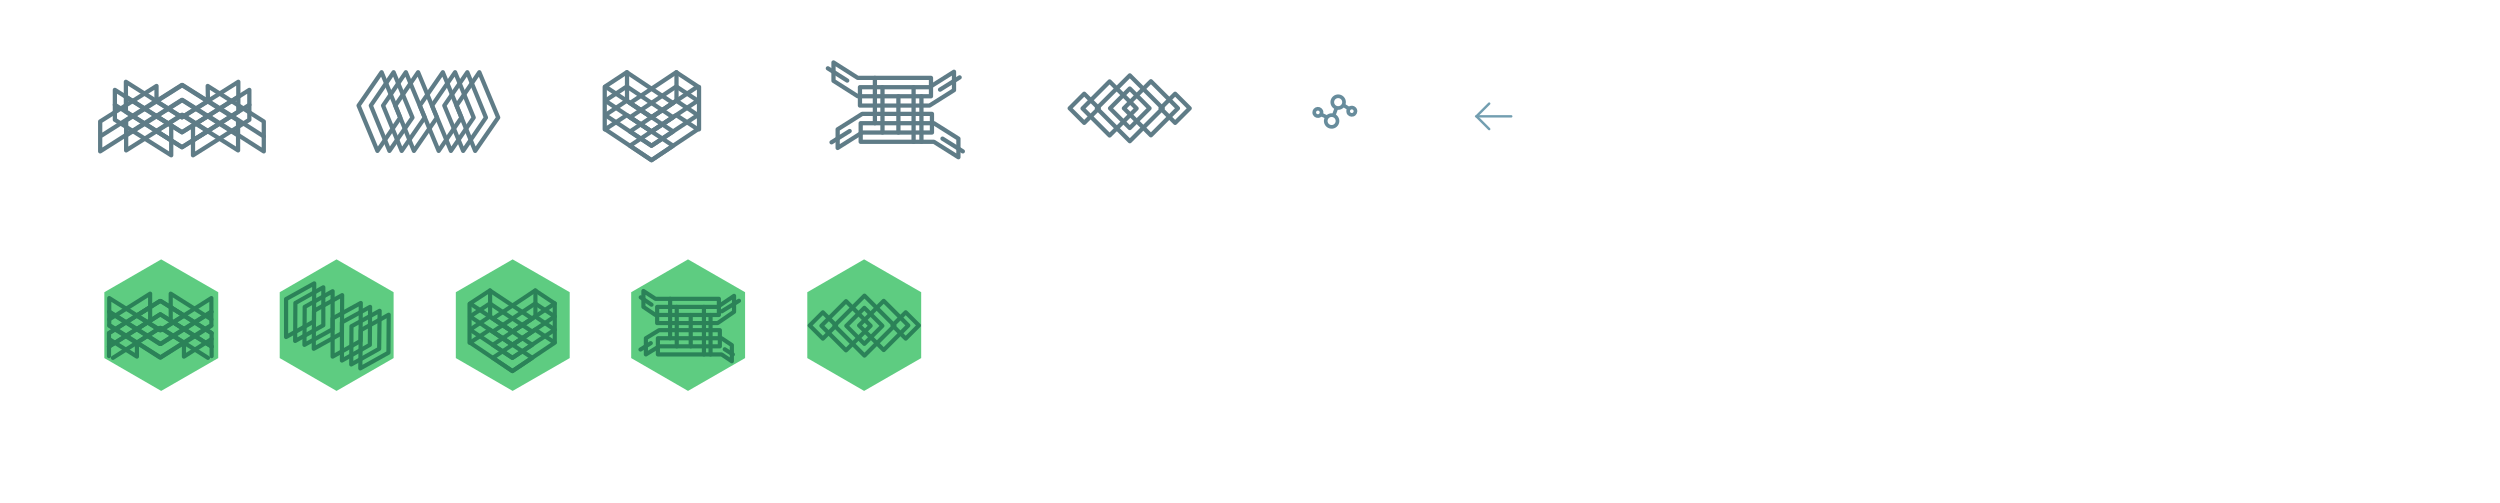
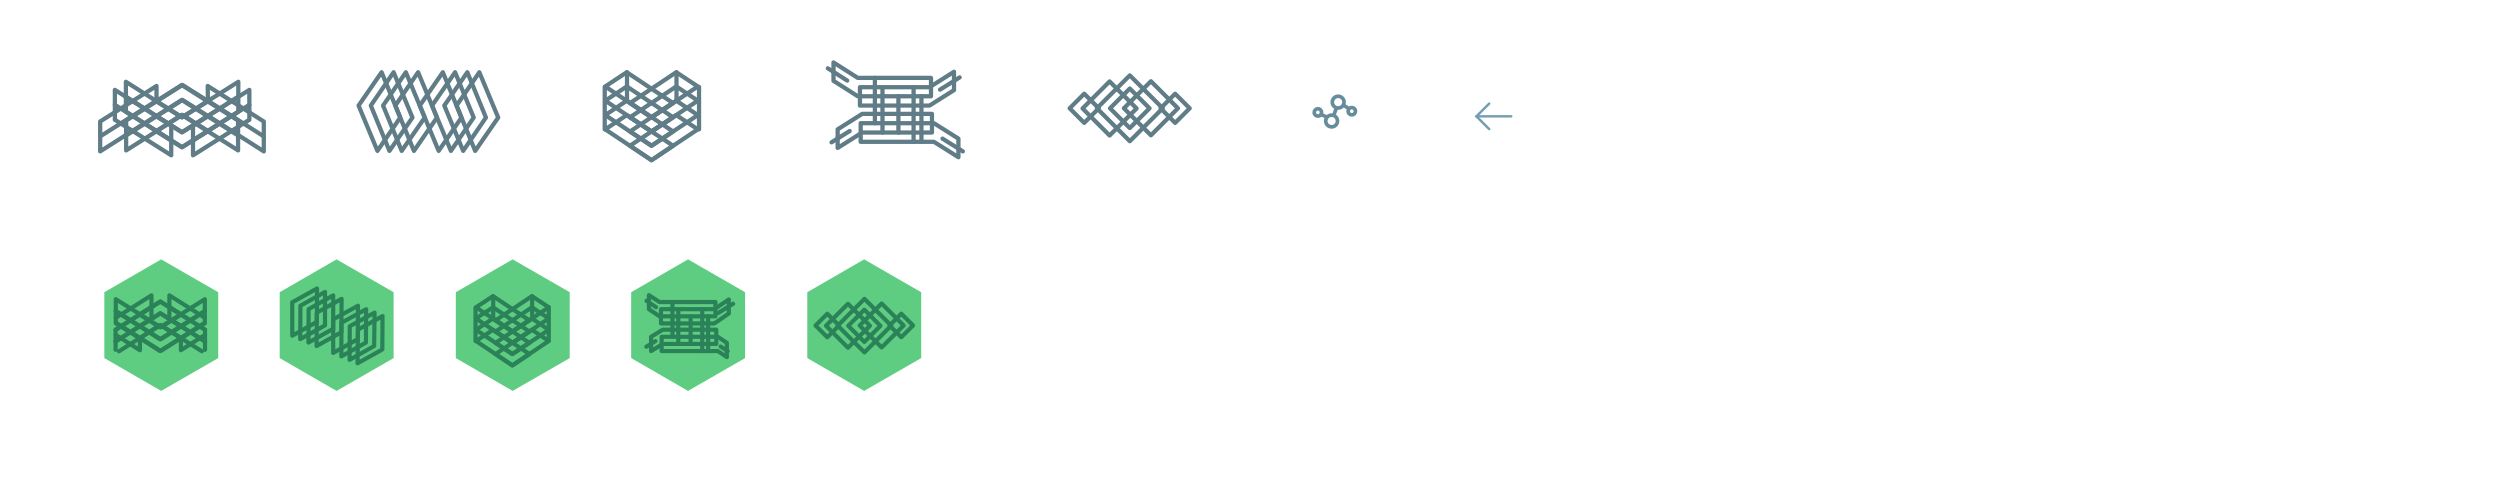
<svg xmlns="http://www.w3.org/2000/svg" version="1.1" id="svgs" x="0px" y="0px" viewBox="0 0 1020.7 205" style="enable-background:new 0 0 1020.7 205;" xml:space="preserve">
  <style type="text/css">
	.st0{fill:none;stroke:#5F7C87;stroke-width:1.743;stroke-linecap:round;stroke-linejoin:round;stroke-miterlimit:10;}
	.st1{fill:none;stroke:#678C9C;stroke-width:1.5;stroke-miterlimit:10;}
	.st2{fill:none;stroke:#729EB0;stroke-linecap:round;stroke-miterlimit:10;}
	.st3{fill:#5ECC81;}
	.st4{fill:none;stroke:#2B8258;stroke-width:1.704;stroke-linecap:round;stroke-linejoin:round;stroke-miterlimit:10;}
</style>
  <g id="mesh">
    <polygon class="st0" points="342,60.4 352,54.1 380.5,54.1 380.5,46.5 352,46.5 342,52.8  " />
    <polygon class="st0" points="391.3,64.2 381.3,57.9 351.4,57.9 351.4,50.3 381.3,50.3 391.3,56.6  " />
    <polygon class="st0" points="389.5,29.3 379.5,35.6 351.1,35.6 351.1,43.1 379.5,43.1 389.5,36.8  " />
    <polygon class="st0" points="340.3,25.5 350.2,31.8 380.1,31.8 380.1,39.3 350.2,39.3 340.3,33  " />
    <line class="st0" x1="357.2" y1="31.8" x2="357.2" y2="50.3" />
    <line class="st0" x1="373" y1="35.6" x2="373" y2="57.9" />
    <line class="st0" x1="360.3" y1="35.6" x2="360.3" y2="54.1" />
    <line class="st0" x1="376.2" y1="39.3" x2="376.2" y2="57.9" />
    <line class="st0" x1="366.8" y1="39.3" x2="366.8" y2="54.1" />
    <line class="st0" x1="383.8" y1="36.6" x2="391.8" y2="31.6" />
    <line class="st0" x1="339.5" y1="58.1" x2="346.9" y2="53.5" />
    <line class="st0" x1="384.8" y1="56.6" x2="393.1" y2="61.8" />
    <line class="st0" x1="338" y1="27.9" x2="345.9" y2="32.9" />
  </g>
  <g id="logger">
    <polygon class="st0" points="169,61.6 161.4,43.1 170.7,29.5 178.4,48  " />
    <polygon class="st0" points="164,61.6 156.4,43.1 165.7,29.5 173.4,48  " />
    <polygon class="st0" points="159,61.6 151.4,43.1 160.7,29.5 168.4,48  " />
    <polygon class="st0" points="154.1,61.6 146.4,43.1 155.8,29.5 163.4,48  " />
    <polygon class="st0" points="194,61.6 186.4,43.1 195.7,29.5 203.4,48  " />
    <polygon class="st0" points="189.1,61.6 181.4,43.1 190.8,29.5 198.4,48  " />
    <polygon class="st0" points="184.1,61.6 176.4,43.1 185.8,29.5 193.4,48  " />
    <polygon class="st0" points="179.1,61.6 171.4,43.1 180.8,29.5 188.4,48  " />
  </g>
  <g id="monitor">
    <polygon class="st0" points="247.1,35.3 255.9,29.5 274.8,42.1 266,47.9  " />
    <polygon class="st0" points="247.1,41.1 255.9,35.3 274.8,47.9 266,53.7  " />
    <polygon class="st0" points="247.1,47 255.9,41.1 274.8,53.7 266,59.5  " />
    <polygon class="st0" points="284.9,35.3 276.1,29.5 257.2,42.1 266,47.9  " />
    <polygon class="st0" points="284.9,41.1 276.1,35.3 257.2,47.9 266,53.7  " />
    <polygon class="st0" points="284.9,47 276.1,41.1 257.2,53.7 266,59.5  " />
    <polygon class="st0" points="247.1,52.8 255.9,47 274.8,59.5 266,65.4  " />
    <polygon class="st0" points="284.9,52.8 276.1,47 257.2,59.5 266,65.4  " />
    <line class="st0" x1="276.2" y1="41.1" x2="276.2" y2="29.5" />
    <line class="st0" x1="285.4" y1="52.8" x2="285.4" y2="35.5" />
    <line class="st0" x1="246.9" y1="52.8" x2="246.9" y2="35.5" />
    <line class="st0" x1="256" y1="41.1" x2="256" y2="29.5" />
  </g>
  <g id="warehouse">
    <rect x="451.78" y="34.713" transform="matrix(0.7071 -0.7071 0.7071 0.7071 103.8426 339.1236)" class="st0" width="19" height="19" />
    <rect x="455.57" y="38.511" transform="matrix(0.7071 -0.7071 0.7071 0.7071 103.8405 339.116)" class="st0" width="11.4" height="11.4" />
    <rect x="462.099" y="36.405" transform="matrix(0.707 -0.7072 0.7072 0.707 106.4154 345.2675)" class="st0" width="15.6" height="15.6" />
    <rect x="445.223" y="36.479" transform="matrix(0.7072 -0.707 0.707 0.7072 101.337 333.2548)" class="st0" width="15.6" height="15.6" />
    <rect x="475.587" y="40.021" transform="matrix(0.707 -0.7072 0.7072 0.707 109.3011 352.2649)" class="st0" width="8.4" height="8.4" />
    <rect x="438.47" y="40.013" transform="matrix(0.7071 -0.7071 0.7071 0.7071 98.3916 325.965)" class="st0" width="8.4" height="8.4" />
  </g>
  <g id="pusher">
    <polyline class="st0" points="51.4,39.5 74.3,54 84.8,47.5  " />
    <polyline class="st0" points="84.8,53.6 74.3,60.1 51.4,45.6 51.4,33.4 74.3,47.9 84.8,41.4  " />
    <line class="st0" x1="46.9" y1="42.8" x2="69.9" y2="57.3" />
    <polygon class="st0" points="46.9,36.7 69.9,51.2 69.9,63.4 46.9,48.9  " />
    <line class="st0" x1="84.8" y1="41.1" x2="107.7" y2="55.7" />
    <polyline class="st0" points="84.8,47.2 107.7,61.8 107.7,49.6 84.8,35.1 84.9,41.3 74.5,34.7 51.5,49.2 51.5,61.4 74.5,46.9    84.9,53.5  " />
    <polyline class="st0" points="97.2,55.3 74.2,40.8 63.8,47.4  " />
    <polyline class="st0" points="63.8,41.3 74.2,34.7 97.2,49.2 97.2,61.4 74.2,46.9 63.8,53.5  " />
    <polyline class="st0" points="97.3,39.5 74.3,54 63.9,47.5  " />
    <polyline class="st0" points="63.9,53.6 74.3,60.1 97.3,45.6 97.3,33.4 74.3,47.9 63.9,41.4  " />
    <line class="st0" x1="101.8" y1="42.8" x2="78.8" y2="57.3" />
    <polygon class="st0" points="101.8,36.7 78.8,51.2 78.8,63.4 101.8,48.9  " />
    <polyline class="st0" points="63.9,47.2 40.9,61.8 40.9,49.6 63.9,35.1 63.9,41.1 40.9,55.7  " />
    <polyline class="st0" points="51.5,55.3 74.5,40.8 84.9,47.4  " />
  </g>
  <g id="admin">
    <ellipse transform="matrix(0.9413 -0.3375 0.3375 0.9413 15.2298 186.3962)" class="st1" cx="543.684" cy="49.398" rx="2.4" ry="2.4" />
    <ellipse transform="matrix(0.9412 -0.3377 0.3377 0.9412 18.02 186.9688)" class="st1" cx="546.372" cy="41.694" rx="2.4" ry="2.4" />
    <ellipse transform="matrix(0.9413 -0.3376 0.3376 0.9413 17.0746 188.9868)" class="st1" cx="551.905" cy="45.401" rx="1.5" ry="1.5" />
    <line class="st1" x1="544.5" y1="47.2" x2="545.7" y2="43.9" />
    <line class="st1" x1="550.8" y1="44.4" x2="548.6" y2="43" />
    <ellipse transform="matrix(0.8869 -0.4619 0.4619 0.8869 39.645 253.7357)" class="st1" cx="538.081" cy="45.892" rx="1.5" ry="1.5" />
    <line class="st1" x1="539.3" y1="46.7" x2="541.7" y2="47.8" />
  </g>
  <g id="back-arrow">
    <polyline class="st2" points="608,52.7 602.8,47.5 608,42.3  " />
    <line class="st2" x1="602.8" y1="47.5" x2="617" y2="47.5" />
  </g>
  <g id="hex-hoarder">
    <polygon id="_x3E_bg_3_" class="st3" points="376.1,146.2 352.8,159.6 329.6,146.2 329.6,119.3 352.8,105.9 376.1,119.3  " />
-     <rect x="344.299" y="124.296" transform="matrix(0.7071 -0.7071 0.7071 0.7071 9.3694 288.5116)" class="st4" width="17.3" height="17.3" />
-     <rect x="347.697" y="127.831" transform="matrix(0.7071 -0.7071 0.7071 0.7071 9.2944 288.4997)" class="st4" width="10.4" height="10.4" />
-     <rect x="353.701" y="125.773" transform="matrix(0.707 -0.7072 0.7072 0.707 11.7438 294.0919)" class="st4" width="14.2" height="14.2" />
-     <rect x="338.314" y="125.899" transform="matrix(0.7072 -0.707 0.707 0.7072 7.1036 283.1515)" class="st4" width="14.2" height="14.2" />
-     <rect x="365.987" y="129.07" transform="matrix(0.707 -0.7072 0.7072 0.707 14.3787 300.446)" class="st4" width="7.6" height="7.6" />
-     <rect x="332.16" y="129.085" transform="matrix(0.7071 -0.7071 0.7071 0.7071 4.4362 276.4804)" class="st4" width="7.6" height="7.6" />
+     <rect x="345.215" y="125.22" transform="matrix(0.7071 -0.7071 0.7071 0.7071 9.367 288.5059)" class="st4" width="15.452" height="15.452" />
+     <rect x="348.25" y="128.377" transform="matrix(0.7071 -0.7071 0.7071 0.7071 9.3001 288.4953)" class="st4" width="9.289" height="9.289" />
+     <rect x="353.613" y="126.539" transform="matrix(0.707 -0.7072 0.7072 0.707 11.4901 293.4952)" class="st4" width="12.683" height="12.683" />
+     <rect x="339.87" y="126.652" transform="matrix(0.7072 -0.707 0.707 0.7072 7.341 283.7133)" class="st4" width="12.683" height="12.683" />
+     <rect x="364.586" y="129.484" transform="matrix(0.707 -0.7072 0.7072 0.707 13.8435 299.1704)" class="st4" width="6.788" height="6.788" />
+     <rect x="334.373" y="129.498" transform="matrix(0.7071 -0.7071 0.7071 0.7071 4.9609 277.7601)" class="st4" width="6.788" height="6.788" />
  </g>
  <g id="hex-portal">
    <polygon id="_x3E_bg_4_" class="st3" points="304.2,146.2 280.9,159.6 257.7,146.2 257.7,119.3 280.9,105.9 304.2,119.3  " />
-     <polygon class="st4" points="263.7,144.7 269.1,141.4 293.9,141.4 293.9,134.8 269.1,134.8 263.7,138.1  " />
-     <polygon class="st4" points="298.8,147.5 294.6,144.7 268.6,144.7 268.6,138.1 294.6,138.1 298.8,140.9  " />
-     <polygon class="st4" points="299.7,120.8 293,125.3 268.3,125.3 268.3,131.9 293,131.9 299.7,127.3  " />
-     <polygon class="st4" points="262.7,118.8 267.6,122 293.5,122 293.5,128.6 267.6,128.6 262.7,125.3  " />
-     <line class="st4" x1="273.6" y1="122" x2="273.6" y2="138.1" />
-     <line class="st4" x1="287.4" y1="125.3" x2="287.4" y2="144.7" />
-     <line class="st4" x1="276.3" y1="125.3" x2="276.3" y2="141.4" />
-     <line class="st4" x1="290.1" y1="128.6" x2="290.1" y2="144.7" />
-     <line class="st4" x1="282" y1="128.6" x2="282" y2="141.4" />
-     <line class="st4" x1="294.7" y1="127.1" x2="301.7" y2="122.8" />
-     <line class="st4" x1="261.5" y1="142.7" x2="265.7" y2="140.1" />
-     <line class="st4" x1="295.9" y1="142.6" x2="299.2" y2="144.7" />
-     <line class="st4" x1="261.6" y1="121.4" x2="266" y2="124.4" />
+     <polygon class="st4" points="265.817,143.334 270.579,140.424 292.445,140.424 292.445,134.605 270.579,134.605 265.817,137.514     " />
+     <polygon class="st4" points="296.765,145.802 293.062,143.334 270.138,143.334 270.138,137.514 293.062,137.514 296.765,139.983     " />
+     <polygon class="st4" points="297.559,122.261 291.651,126.229 269.873,126.229 269.873,132.048 291.651,132.048 297.559,127.992     " />
+     <polygon class="st4" points="264.936,120.498 269.256,123.319 292.092,123.319 292.092,129.138 269.256,129.138 264.936,126.229     " />
+     <line class="st4" x1="274.546" y1="123.319" x2="274.546" y2="137.514" />
+     <line class="st4" x1="286.714" y1="126.229" x2="286.714" y2="143.334" />
+     <line class="st4" x1="276.927" y1="126.229" x2="276.927" y2="140.424" />
+     <line class="st4" x1="289.095" y1="129.138" x2="289.095" y2="143.334" />
+     <line class="st4" x1="281.953" y1="129.138" x2="281.953" y2="140.424" />
+     <line class="st4" x1="293.15" y1="127.816" x2="299.322" y2="124.024" />
+     <line class="st4" x1="263.878" y1="141.57" x2="267.581" y2="139.278" />
+     <line class="st4" x1="294.208" y1="141.482" x2="297.118" y2="143.334" />
+     <line class="st4" x1="263.966" y1="122.79" x2="267.845" y2="125.435" />
  </g>
  <g id="hex-pulse">
    <polygon id="_x3E_bg_5_" class="st3" points="232.6,146.2 209.3,159.6 186.1,146.2 186.1,119.3 209.3,105.9 232.6,119.3  " />
-     <polygon class="st4" points="191.9,123.9 200,118.6 217.3,130.1 209.2,135.4  " />
-     <polygon class="st4" points="191.9,129.2 200,123.9 217.3,135.4 209.2,140.8  " />
-     <polygon class="st4" points="191.9,134.6 200,129.2 217.3,140.8 209.2,146.1  " />
-     <polygon class="st4" points="226.5,123.9 218.5,118.6 201.2,130.1 209.2,135.4  " />
-     <line class="st4" x1="226.5" y1="139.7" x2="226.5" y2="123.9" />
-     <polygon class="st4" points="226.5,129.2 218.5,123.9 201.2,135.4 209.2,140.8  " />
-     <polygon class="st4" points="226.5,134.6 218.5,129.2 201.2,140.8 209.2,146.1  " />
-     <polygon class="st4" points="191.9,139.9 200,134.6 217.3,146.1 209.2,151.5  " />
-     <polygon class="st4" points="226.5,139.9 218.5,134.6 201.2,146.1 209.2,151.5  " />
-     <line class="st4" x1="218.6" y1="129.2" x2="218.6" y2="118.6" />
-     <line class="st4" x1="191.7" y1="139.9" x2="191.7" y2="124.1" />
-     <line class="st4" x1="200.1" y1="129.2" x2="200.1" y2="118.6" />
+     <polygon class="st4" points="194.319,125.468 201.28,120.913 216.147,130.796 209.186,135.351  " />
+     <polygon class="st4" points="194.319,130.023 201.28,125.468 216.147,135.351 209.186,139.991  " />
+     <polygon class="st4" points="194.319,134.663 201.28,130.023 216.147,139.991 209.186,144.546  " />
+     <polygon class="st4" points="224.053,125.468 217.178,120.913 202.311,130.796 209.186,135.351  " />
+     <line class="st4" x1="224.053" y1="139.046" x2="224.053" y2="125.468" />
+     <polygon class="st4" points="224.053,130.023 217.178,125.468 202.311,135.351 209.186,139.991  " />
+     <polygon class="st4" points="224.053,134.663 217.178,130.023 202.311,139.991 209.186,144.546  " />
+     <polygon class="st4" points="194.319,139.218 201.28,134.663 216.147,144.546 209.186,149.187  " />
+     <polygon class="st4" points="224.053,139.218 217.178,134.663 202.311,144.546 209.186,149.187  " />
+     <line class="st4" x1="217.264" y1="130.023" x2="217.264" y2="120.913" />
+     <line class="st4" x1="194.147" y1="139.218" x2="194.147" y2="125.64" />
+     <line class="st4" x1="201.366" y1="130.023" x2="201.366" y2="120.913" />
  </g>
  <g id="hex-logvac">
    <polygon id="_x3E_bg_6_" class="st3" points="160.7,146.2 137.4,159.6 114.2,146.2 114.2,119.3 137.4,105.9 160.7,119.3  " />
-     <polygon class="st4" points="128.1,142.4 128.2,126.9 139.7,120.5 139.6,136  " />
-     <polygon class="st4" points="124.3,140.8 124.4,125.3 135.8,118.9 135.8,134.4  " />
-     <polygon class="st4" points="120.5,139.2 120.6,123.7 132,117.3 132,132.8  " />
-     <polygon class="st4" points="116.8,137.6 116.8,122.1 128.3,115.7 128.2,131.2  " />
-     <polygon class="st4" points="147.1,150.4 147.3,134.8 158.7,128.5 158.6,144  " />
-     <polygon class="st4" points="143.4,148.8 143.5,133.2 155,126.9 154.8,142.4  " />
-     <polygon class="st4" points="139.6,147.2 139.6,131.6 151.1,125.3 151,140.8  " />
-     <polygon class="st4" points="135.8,145.6 135.8,130 147.3,123.7 147.2,139.2  " />
+     <polygon class="st4" points="129.26,141.276 129.348,127.639 139.466,122.009 139.378,135.645  " />
+     <polygon class="st4" points="125.917,139.868 126.005,126.232 136.034,120.601 136.034,134.238  " />
+     <polygon class="st4" points="122.573,138.461 122.661,124.824 132.691,119.193 132.691,132.83  " />
+     <polygon class="st4" points="119.318,137.053 119.318,123.416 129.436,117.785 129.348,131.422  " />
+     <polygon class="st4" points="145.976,148.315 146.152,134.59 156.182,129.047 156.094,142.684  " />
+     <polygon class="st4" points="142.721,146.907 142.809,133.182 152.927,127.639 152.751,141.276  " />
+     <polygon class="st4" points="139.378,145.499 139.378,131.774 149.495,126.232 149.407,139.868  " />
+     <polygon class="st4" points="136.034,144.091 136.034,130.367 146.152,124.824 146.064,138.461  " />
  </g>
  <g id="hex-mist">
    <polygon id="_x3E_bg_7_" class="st3" points="89.1,146.2 65.8,159.6 42.6,146.2 42.6,119.3 65.8,105.9 89.1,119.3  " />
-     <path class="st4" d="M83.2,133.4" />
-     <line class="st4" x1="86.4" y1="141.5" x2="65.6" y2="128.4" />
-     <line class="st4" x1="84.9" y1="146.1" x2="65.6" y2="133.9" />
-     <polyline class="st4" points="65.6,122.9 86.4,136 86.4,138.6 86.4,145.4  " />
-     <line class="st4" x1="86.4" y1="136" x2="69.7" y2="125.4" />
-     <polyline class="st4" points="86.4,141.5 69.7,130.9 69.7,119.9 86.3,130.4  " />
-     <polyline class="st4" points="65.5,145.9 86.3,132.7 86.3,121.7 65.5,134.8  " />
-     <line class="st4" x1="65.7" y1="140.4" x2="75.2" y2="134.4" />
-     <line class="st4" x1="65.7" y1="134.8" x2="75.2" y2="128.9" />
-     <line class="st4" x1="75.2" y1="139.9" x2="65.7" y2="145.9" />
-     <line class="st4" x1="65.6" y1="128.4" x2="75.1" y2="134.4" />
-     <line class="st4" x1="65.6" y1="133.9" x2="75.1" y2="139.9" />
-     <line class="st4" x1="75.1" y1="128.8" x2="65.6" y2="122.9" />
-     <line class="st4" x1="86.3" y1="127.2" x2="65.5" y2="140.4" />
-     <line class="st4" x1="75.1" y1="134.5" x2="86.3" y2="127.4" />
-     <polyline class="st4" points="86.4,138.4 75.1,145.6 75.1,140.1 86.3,133  " />
-     <path class="st4" d="M86.4,138.6" />
-     <path class="st4" d="M47.7,133.4" />
-     <line class="st4" x1="44.5" y1="141.5" x2="65.3" y2="128.4" />
-     <line class="st4" x1="46.1" y1="146.1" x2="65.3" y2="133.9" />
-     <polyline class="st4" points="65.3,122.9 44.5,136 44.5,138.6 44.5,145.4  " />
-     <line class="st4" x1="44.5" y1="136" x2="61.3" y2="125.4" />
-     <polyline class="st4" points="44.5,141.5 61.3,130.9 61.3,119.9 44.6,130.4  " />
-     <polyline class="st4" points="65.5,145.9 44.6,132.7 44.6,121.7 65.5,134.8  " />
-     <line class="st4" x1="65.2" y1="140.4" x2="55.8" y2="134.4" />
-     <line class="st4" x1="65.2" y1="134.8" x2="55.8" y2="128.9" />
-     <line class="st4" x1="55.8" y1="139.9" x2="65.2" y2="145.9" />
-     <line class="st4" x1="65.3" y1="128.4" x2="55.9" y2="134.4" />
-     <line class="st4" x1="65.3" y1="133.9" x2="55.9" y2="139.9" />
-     <line class="st4" x1="55.9" y1="128.8" x2="65.3" y2="122.9" />
-     <line class="st4" x1="44.6" y1="127.2" x2="65.5" y2="140.4" />
-     <line class="st4" x1="55.9" y1="134.5" x2="44.6" y2="127.4" />
-     <polyline class="st4" points="44.5,138.4 55.9,145.6 55.9,140.1 44.6,133  " />
-     <path class="st4" d="M44.5,138.6" />
-     <path class="st4" d="M44.5,138.6" />
+     <path class="st4" d="M80.92,132.349" />
+     <line class="st4" x1="83.709" y1="139.408" x2="65.581" y2="127.991" />
+     <line class="st4" x1="82.402" y1="143.417" x2="65.581" y2="132.784" />
+     <polyline class="st4" points="65.581,123.197 83.709,134.615 83.709,136.881 83.709,142.807  " />
+     <line class="st4" x1="83.709" y1="134.615" x2="69.154" y2="125.376" />
+     <polyline class="st4" points="83.709,139.408 69.154,130.17 69.154,120.583 83.622,129.734  " />
+     <polyline class="st4" points="65.494,143.243 83.622,131.739 83.622,122.152 65.494,133.569  " />
+     <line class="st4" x1="65.668" y1="138.449" x2="73.948" y2="133.22" />
+     <line class="st4" x1="65.668" y1="133.569" x2="73.948" y2="128.427" />
+     <line class="st4" x1="73.948" y1="138.014" x2="65.668" y2="143.243" />
+     <line class="st4" x1="65.581" y1="127.991" x2="73.86" y2="133.22" />
+     <line class="st4" x1="65.581" y1="132.784" x2="73.86" y2="138.014" />
+     <line class="st4" x1="73.86" y1="128.34" x2="65.581" y2="123.197" />
+     <line class="st4" x1="83.622" y1="126.945" x2="65.494" y2="138.449" />
+     <line class="st4" x1="73.86" y1="133.307" x2="83.622" y2="127.119" />
+     <polyline class="st4" points="83.709,136.706 73.86,142.981 73.86,138.188 83.622,132  " />
+     <path class="st4" d="M83.709,136.881" />
+     <path class="st4" d="M49.98,132.349" />
+     <line class="st4" x1="47.191" y1="139.408" x2="65.319" y2="127.991" />
+     <line class="st4" x1="48.586" y1="143.417" x2="65.319" y2="132.784" />
+     <polyline class="st4" points="65.319,123.197 47.191,134.615 47.191,136.881 47.191,142.807  " />
+     <line class="st4" x1="47.191" y1="134.615" x2="61.833" y2="125.376" />
+     <polyline class="st4" points="47.191,139.408 61.833,130.17 61.833,120.583 47.278,129.734  " />
+     <polyline class="st4" points="65.494,143.243 47.278,131.739 47.278,122.152 65.494,133.569  " />
+     <line class="st4" x1="65.232" y1="138.449" x2="57.04" y2="133.22" />
+     <line class="st4" x1="65.232" y1="133.569" x2="57.04" y2="128.427" />
+     <line class="st4" x1="57.04" y1="138.014" x2="65.232" y2="143.243" />
+     <line class="st4" x1="65.319" y1="127.991" x2="57.127" y2="133.22" />
+     <line class="st4" x1="65.319" y1="132.784" x2="57.127" y2="138.014" />
+     <line class="st4" x1="57.127" y1="128.34" x2="65.319" y2="123.197" />
+     <line class="st4" x1="47.278" y1="126.945" x2="65.494" y2="138.449" />
+     <line class="st4" x1="57.127" y1="133.307" x2="47.278" y2="127.119" />
+     <polyline class="st4" points="47.191,136.706 57.127,142.981 57.127,138.188 47.278,132  " />
+     <path class="st4" d="M47.191,136.881" />
+     <path class="st4" d="M47.191,136.881" />
  </g>
</svg>
